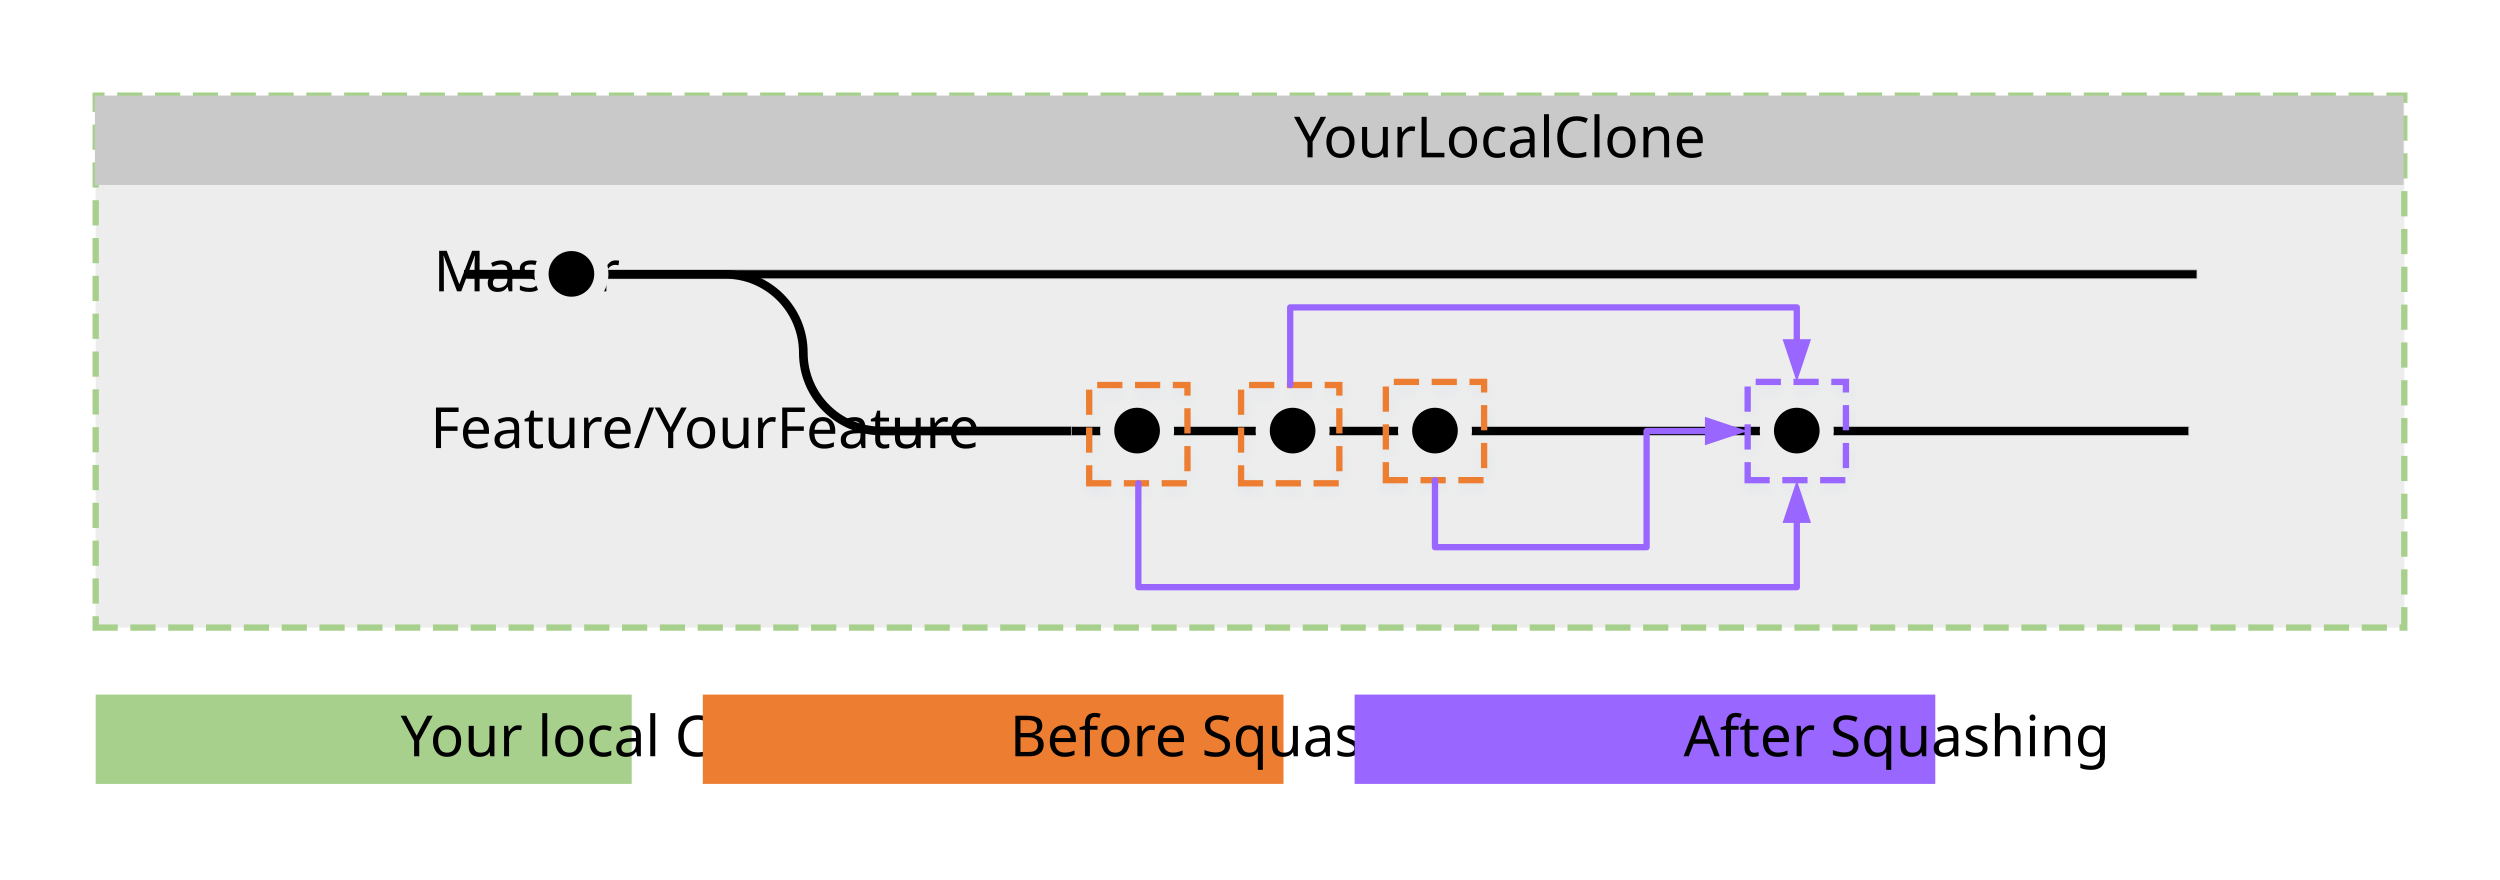
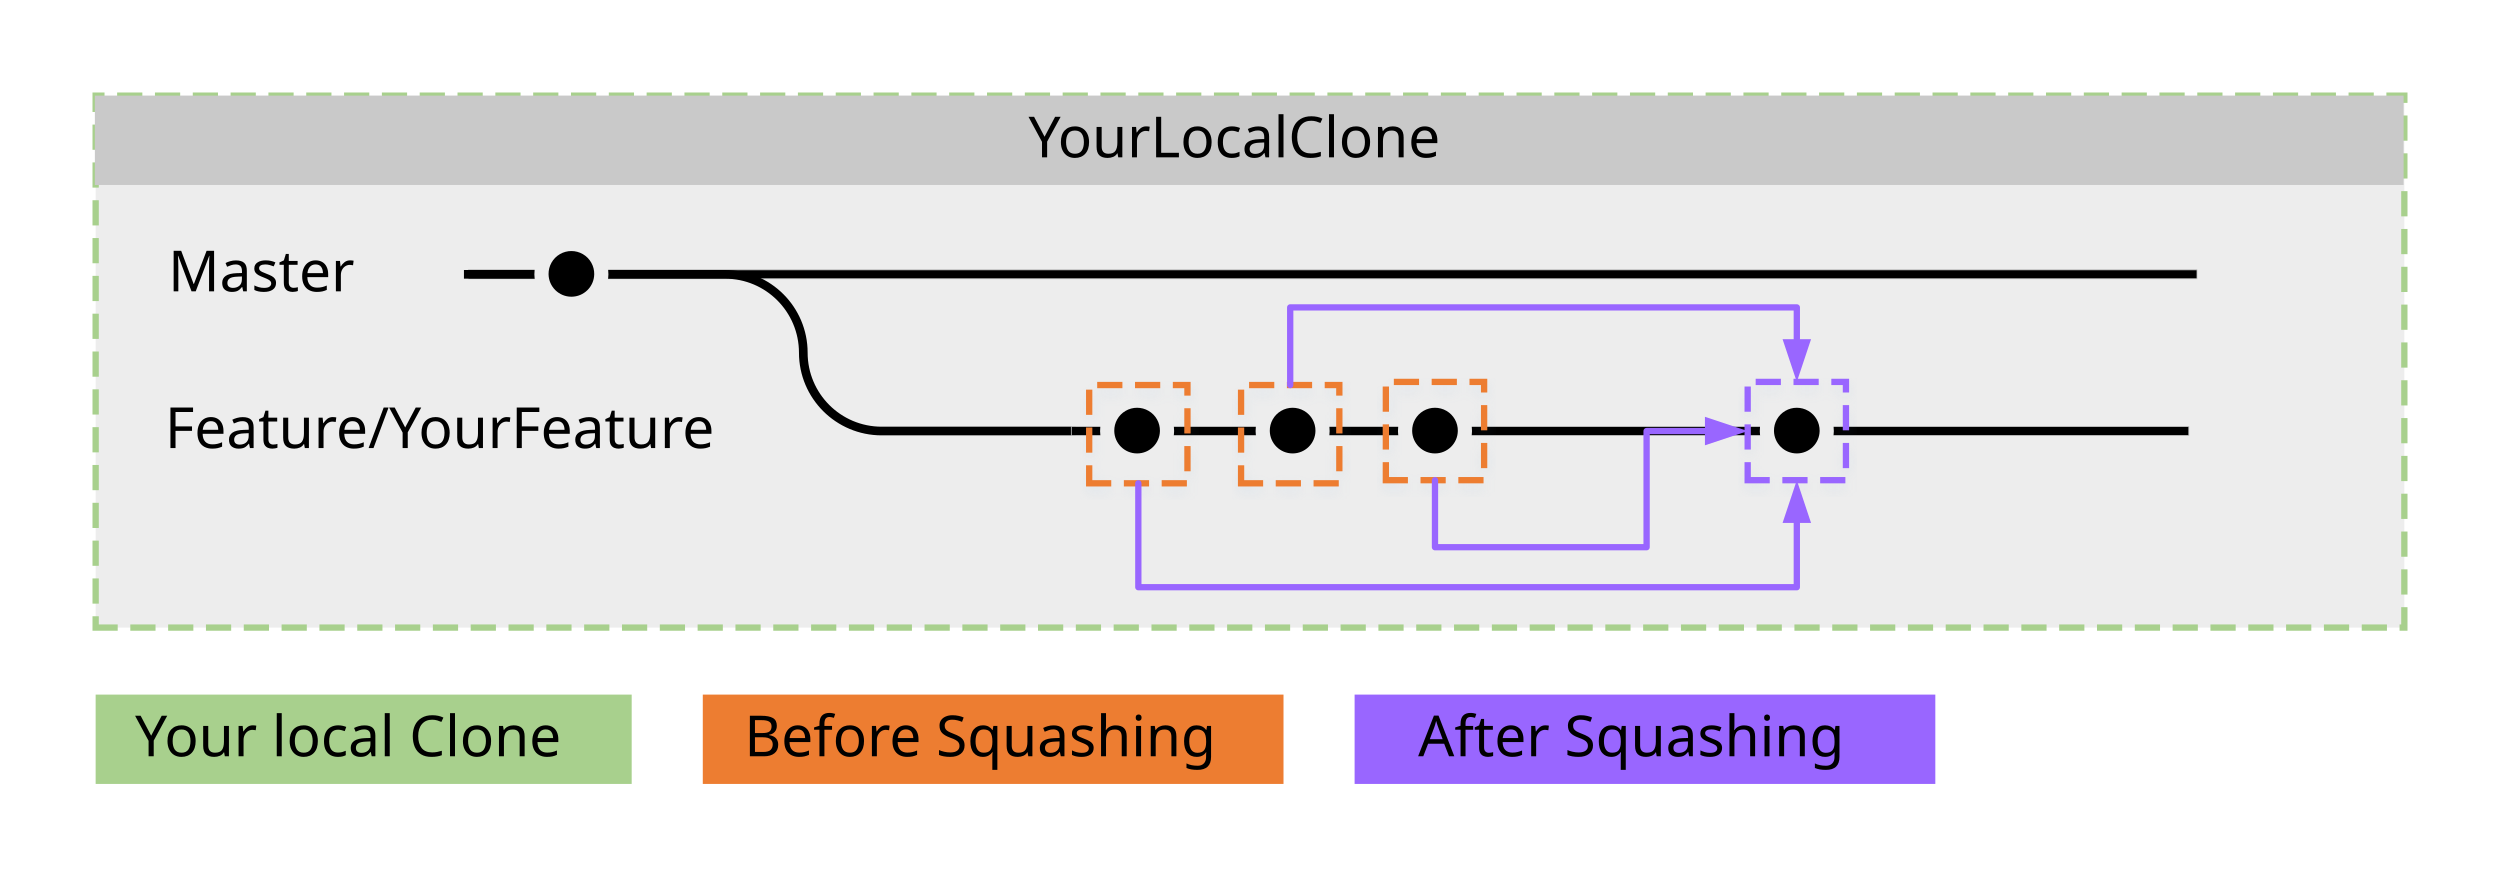
- <svg xmlns="http://www.w3.org/2000/svg" xmlns:ns1="http://schemas.microsoft.com/visio/2003/SVGExtensions/" xmlns:xlink="http://www.w3.org/1999/xlink" width="11.017in" height="3.876in" viewBox="0 0 793.215 279.079" xml:space="preserve" color-interpolation-filters="sRGB" class="st18">
-   <ns1:documentProperties ns1:langID="1031" ns1:metric="true" ns1:viewMarkup="false">
-     <ns1:userDefs>
-       <ns1:ud ns1:nameU="msvNoAutoConnect" ns1:val="VT0(0):26" />
-       <ns1:ud ns1:nameU="visV14CFF" ns1:prompt="" ns1:val="VT0(1):26" />
-       <ns1:ud ns1:nameU="visFlowchartType" ns1:prompt="" ns1:val="VT4(CrossFunctional)" />
-     </ns1:userDefs>
-   </ns1:documentProperties>
-   <style type="text/css">
- 	
- 		.st1 {fill:#ededed;stroke:#a8d08d;stroke-dasharray:6,6;stroke-width:2}
- 		.st2 {fill:#000000;stroke:#c7c8c8;stroke-width:0.25}
- 		.st3 {fill:#ededed;stroke:none;stroke-width:0.25}
- 		.st4 {fill:#000000;font-family:Montserrat;font-size:1.5em}
- 		.st5 {fill:none;stroke:none;stroke-width:2}
- 		.st6 {fill:#c9c9c9;stroke:none;stroke-width:0.25}
- 		.st7 {fill:#a8d08d;stroke:none;stroke-width:2}
- 		.st8 {fill:#ed7d31;stroke:none;stroke-width:2}
- 		.st9 {stroke:#000000;stroke-width:2.75}
- 		.st10 {fill:#000000;stroke:#ededed;stroke-width:4.5}
- 		.st11 {visibility:visible}
- 		.st12 {fill:none;filter:url(#filter_2);stroke:#5b9bd5;stroke-dasharray:6,6;stroke-opacity:0.22}
- 		.st13 {fill:none;stroke:#ed7d31;stroke-dasharray:6,6;stroke-width:2}
- 		.st14 {fill:none;stroke:#9966ff;stroke-dasharray:6,6;stroke-width:2}
- 		.st15 {fill:#9966ff;stroke:none;stroke-width:2}
- 		.st16 {marker-end:url(#mrkr13-68);stroke:#9966ff;stroke-linecap:round;stroke-linejoin:round;stroke-width:2}
- 		.st17 {fill:#9966ff;fill-opacity:1;stroke:#9966ff;stroke-opacity:1;stroke-width:0.442}
- 		.st18 {fill:none;fill-rule:evenodd;font-size:12px;overflow:visible;stroke-linecap:square;stroke-miterlimit:3}
- 	
- 	</style>
+ <svg xmlns="http://www.w3.org/2000/svg" xmlns:xlink="http://www.w3.org/1999/xlink" width="1057.622" height="372.106" class="st18" color-interpolation-filters="sRGB" viewBox="0 0 793.215 279.079" xml:space="preserve">
+   <style type="text/css">.st1{fill:#ededed;stroke:#a8d08d;stroke-dasharray:6,6;stroke-width:2}.st2,.st3{fill:#000;stroke:#c7c8c8;stroke-width:.25}.st3{fill:#ededed;stroke:none}.st4{fill:#000;font-family:Montserrat;font-size:1.5em}.st5{fill:none;stroke:none;stroke-width:2}.st6,.st7,.st8{fill:#c9c9c9;stroke:none;stroke-width:.25}.st7,.st8{fill:#a8d08d;stroke-width:2}.st8{fill:#ed7d31}.st9{stroke:#000;stroke-width:2.75}.st10{fill:#000;stroke:#ededed;stroke-width:4.5}.st11{visibility:visible}.st12{filter:url(#filter_2);stroke:#5b9bd5;stroke-opacity:.22}.st12,.st13,.st14{fill:none;stroke-dasharray:6,6}.st13{stroke:#ed7d31;stroke-width:2}.st14{stroke:#96f}.st14,.st15,.st16{stroke-width:2}.st15{fill:#96f;stroke:none}.st16{marker-end:url(#mrkr13-68);stroke:#96f;stroke-linecap:round;stroke-linejoin:round}.st17{fill:#96f;fill-opacity:1;stroke:#96f;stroke-opacity:1;stroke-width:.442}.st18{fill:none;fill-rule:evenodd;font-size:12px;overflow:visible;stroke-linecap:square;stroke-miterlimit:3}</style>
  <defs id="Markers">
    <g id="lend13">
-       <path d="M 3 1 L 0 0 L 3 -1 L 3 1 " style="stroke:none" />
+       <path d="M 3 1 L 0 0 L 3 -1 L 3 1" style="stroke:none" />
    </g>
-     <marker id="mrkr13-68" class="st17" ns1:arrowType="13" ns1:arrowSize="2" ns1:setback="6.78" refX="-6.78" orient="auto" markerUnits="strokeWidth" overflow="visible">
-       <use xlink:href="#lend13" transform="scale(-2.26,-2.26) " />
+     <marker id="mrkr13-68" class="st17" markerUnits="strokeWidth" orient="auto" overflow="visible" refX="-6.78">
+       <use transform="scale(-2.26,-2.26)" xlink:href="#lend13" />
    </marker>
  </defs>
  <defs id="Filters">
    <filter id="filter_2">
      <feGaussianBlur stdDeviation="2" />
    </filter>
  </defs>
-   <g ns1:mID="0" ns1:index="1" ns1:groupContext="foregroundPage">
-     <ns1:userDefs>
-       <ns1:ud ns1:nameU="msvThemeOrder" ns1:val="VT0(0):26" />
-     </ns1:userDefs>
-     <ns1:pageProperties ns1:drawingScale="0.0393701" ns1:pageScale="0.0393701" ns1:drawingUnits="24" ns1:shadowOffsetX="8.50394" ns1:shadowOffsetY="-8.50394" />
-     <ns1:layer ns1:name="Verbinder" ns1:index="0" />
-     <g id="shape152-1" ns1:mID="152" ns1:groupContext="shape" transform="translate(30.3465,-79.9528)">
-       <ns1:userDefs>
-         <ns1:ud ns1:nameU="visVersion" ns1:val="VT0(15):26" />
-       </ns1:userDefs>
+   <g>
+     <g id="shape152-1" transform="translate(30.3465,-79.9528)">
      <path d="M0 279.08 L732.52 279.08 L732.52 110.3 L0 110.3 L0 279.08 Z" class="st1" />
    </g>
-     <g id="group153-3" transform="translate(272.466,-182.544)" ns1:mID="153" ns1:groupContext="group">
- 			</g>
-     <g id="shape154-4" ns1:mID="154" ns1:groupContext="shape" transform="translate(148.576,-190.622)">
-       <ns1:userDefs>
-         <ns1:ud ns1:nameU="visVersion" ns1:val="VT0(15):26" />
-       </ns1:userDefs>
-       <rect x="0" y="276.244" width="548.504" height="2.835" class="st2" />
+     <g id="group153-3" transform="translate(272.466,-182.544)" />
+     <g id="shape154-4" transform="translate(148.576,-190.622)">
+       <rect width="548.504" height="2.835" x="0" y="276.244" class="st2" />
    </g>
-     <g id="shape155-6" ns1:mID="155" ns1:groupContext="shape" transform="translate(42.277,-182.544)">
-       <ns1:userDefs>
-         <ns1:ud ns1:nameU="visVersion" ns1:val="VT0(15):26" />
-       </ns1:userDefs>
-       <ns1:textBlock ns1:margins="rect(4,4,4,4)" ns1:tabSpace="42.5197" />
-       <ns1:textRect cx="41.398" cy="269.583" width="82.8" height="18.992" />
-       <rect x="0" y="260.087" width="82.797" height="18.992" class="st3" />
-       <text x="11.07" y="274.98" class="st4" ns1:langID="1031">
-         <ns1:paragraph ns1:horizAlign="1" />
-         <ns1:tabList />Master</text>
+     <g id="shape155-6" transform="translate(42.277,-182.544)">
+       <rect width="82.797" height="18.992" x="0" y="260.087" class="st3" />
+       <text x="11.07" y="274.98" class="st4">Master</text>
    </g>
-     <g id="shape156-9" ns1:mID="156" ns1:groupContext="shape" transform="translate(54.1982,-168.654)">
-       <rect x="0" y="232.307" width="676.898" height="46.772" class="st5" />
+     <g id="shape156-9" transform="translate(54.1982,-168.654)">
+       <rect width="676.898" height="46.772" x="0" y="232.307" class="st5" />
    </g>
-     <g id="shape157-11" ns1:mID="157" ns1:groupContext="shape" transform="translate(30.1037,-220.386)">
-       <ns1:textBlock ns1:margins="rect(2,2,2,2)" ns1:tabSpace="42.5197" />
-       <ns1:textRect cx="366.261" cy="264.906" width="732.53" height="28.346" />
-       <rect x="0" y="250.732" width="732.522" height="28.346" class="st6" />
-       <text x="296.23" y="270.31" class="st4" ns1:langID="1031">
-         <ns1:paragraph ns1:horizAlign="1" />
-         <ns1:tabList />YourLocalClone</text>
+     <g id="shape157-11" transform="translate(30.1037,-220.386)">
+       <rect width="732.522" height="28.346" x="0" y="250.732" class="st6" />
+       <text x="296.23" y="270.31" class="st4">YourLocalClone</text>
    </g>
-     <g id="shape160-14" ns1:mID="160" ns1:groupContext="shape" transform="translate(54.1982,-107)">
-       <rect x="0" y="232.307" width="676.898" height="46.772" class="st5" />
+     <g id="shape160-14" transform="translate(54.1982,-107)">
+       <rect width="676.898" height="46.772" x="0" y="232.307" class="st5" />
    </g>
-     <g id="shape162-16" ns1:mID="162" ns1:groupContext="shape" transform="translate(30.3465,-30.3465)">
-       <ns1:userDefs>
-         <ns1:ud ns1:nameU="visVersion" ns1:val="VT0(15):26" />
-       </ns1:userDefs>
-       <ns1:textBlock ns1:margins="rect(4,4,4,4)" ns1:tabSpace="42.5197" />
-       <ns1:textRect cx="85.039" cy="264.906" width="170.08" height="28.346" />
-       <rect x="0" y="250.732" width="170.079" height="28.346" class="st7" />
-       <text x="12.52" y="270.31" class="st4" ns1:langID="1031">
-         <ns1:paragraph ns1:horizAlign="1" />
-         <ns1:tabList />Your local Clone</text>
+     <g id="shape162-16" transform="translate(30.3465,-30.3465)">
+       <rect width="170.079" height="28.346" x="0" y="250.732" class="st7" />
+       <text x="12.52" y="270.31" class="st4">Your local Clone</text>
    </g>
-     <g id="shape166-19" ns1:mID="166" ns1:groupContext="shape" transform="translate(41.5683,-132.819)">
-       <ns1:userDefs>
-         <ns1:ud ns1:nameU="visVersion" ns1:val="VT0(15):26" />
-       </ns1:userDefs>
-       <ns1:textBlock ns1:margins="rect(4,4,4,4)" ns1:tabSpace="42.5197" />
-       <ns1:textRect cx="102.756" cy="269.583" width="205.52" height="18.992" />
-       <rect x="0" y="260.087" width="205.512" height="18.992" class="st3" />
-       <text x="10.76" y="274.98" class="st4" ns1:langID="1031">
-         <ns1:paragraph ns1:horizAlign="1" />
-         <ns1:tabList />Feature/YourFeature</text>
+     <g id="shape166-19" transform="translate(41.5683,-132.819)">
+       <rect width="205.512" height="18.992" x="0" y="260.087" class="st3" />
+       <text x="10.76" y="274.98" class="st4">Feature/YourFeature</text>
    </g>
-     <g id="shape167-22" ns1:mID="167" ns1:groupContext="shape" transform="translate(222.986,-30.3465)">
-       <ns1:userDefs>
-         <ns1:ud ns1:nameU="visVersion" ns1:val="VT0(15):26" />
-       </ns1:userDefs>
-       <ns1:textBlock ns1:margins="rect(4,4,4,4)" ns1:tabSpace="42.5197" />
-       <ns1:textRect cx="92.126" cy="264.906" width="184.26" height="28.346" />
-       <rect x="0" y="250.732" width="184.252" height="28.346" class="st8" />
-       <text x="13.19" y="270.31" class="st4" ns1:langID="1031">
-         <ns1:paragraph ns1:horizAlign="1" />
-         <ns1:tabList />Before Squashing</text>
+     <g id="shape167-22" transform="translate(222.986,-30.3465)">
+       <rect width="184.252" height="28.346" x="0" y="250.732" class="st8" />
+       <text x="13.19" y="270.31" class="st4">Before Squashing</text>
    </g>
-     <g id="shape168-25" ns1:mID="168" ns1:groupContext="shape" ns1:layerMember="0" transform="translate(148.576,-192.04)">
-       <path d="M0 279.08 L81.44 279.08 A24.862 24.862 0 0 1 106.3 303.94 L106.3 303.94 A24.862 24.862 -180 0 0 131.16 328.8        L191.34 328.8" class="st9" />
+     <g id="shape168-25" transform="translate(148.576,-192.04)">
+       <path d="M0 279.08 L81.44 279.08 A24.862 24.862 0 0 1 106.3 303.94 L106.3 303.94 A24.862 24.862 -180 0 0 131.16 328.8 L191.34 328.8" class="st9" />
    </g>
-     <g id="shape169-28" ns1:mID="169" ns1:groupContext="shape" transform="translate(339.915,-140.898)">
-       <ns1:userDefs>
-         <ns1:ud ns1:nameU="visVersion" ns1:val="VT0(15):26" />
-       </ns1:userDefs>
-       <rect x="0" y="276.244" width="354.573" height="2.835" class="st2" />
+     <g id="shape169-28" transform="translate(339.915,-140.898)">
+       <rect width="354.573" height="2.835" x="0" y="276.244" class="st2" />
    </g>
-     <g id="shape170-30" ns1:mID="170" ns1:groupContext="shape" transform="translate(560.608,-132.819)">
-       <ns1:userDefs>
-         <ns1:ud ns1:nameU="visVersion" ns1:val="VT0(15):26" />
-       </ns1:userDefs>
+     <g id="shape170-30" transform="translate(560.608,-132.819)">
      <path d="M0 269.58 A9.496 9.496 0 1 1 18.99 269.58 A9.496 9.496 0 0 1 0 269.58 Z" class="st10" />
    </g>
-     <g id="shape171-32" ns1:mID="171" ns1:groupContext="shape" transform="translate(400.636,-132.819)">
-       <ns1:userDefs>
-         <ns1:ud ns1:nameU="visVersion" ns1:val="VT0(15):26" />
-       </ns1:userDefs>
+     <g id="shape171-32" transform="translate(400.636,-132.819)">
      <path d="M0 269.58 A9.496 9.496 0 1 1 18.99 269.58 A9.496 9.496 0 0 1 0 269.58 Z" class="st10" />
    </g>
-     <g id="shape172-34" ns1:mID="172" ns1:groupContext="shape" transform="translate(351.29,-132.819)">
-       <ns1:userDefs>
-         <ns1:ud ns1:nameU="visVersion" ns1:val="VT0(15):26" />
-       </ns1:userDefs>
+     <g id="shape172-34" transform="translate(351.29,-132.819)">
      <path d="M0 269.58 A9.496 9.496 0 1 1 18.99 269.58 A9.496 9.496 0 0 1 0 269.58 Z" class="st10" />
    </g>
-     <g id="shape173-36" ns1:mID="173" ns1:groupContext="shape" transform="translate(345.584,-125.732)">
-       <ns1:userDefs>
-         <ns1:ud ns1:nameU="visVersion" ns1:val="VT0(15):26" />
-       </ns1:userDefs>
-       <g id="shadow173-37" ns1:groupContext="shadow" ns1:shadowOffsetX="0.345598" ns1:shadowOffsetY="-1.97279" ns1:shadowType="1" transform="matrix(1,0,0,1,0.345598,1.97279)" class="st11">
-         <path d="M0 279.08 L31.18 279.08 L31.18 247.9 L0 247.9 L0 279.08 Z" class="st12" />
+     <g id="shape173-36" transform="translate(345.584,-125.732)">
+       <g id="shadow173-37" class="st11">
+         <path d="M0 279.08 L31.18 279.08 L31.18 247.9 L0 247.9 L0 279.08 Z" class="st12" transform="matrix(1,0,0,1,0.345598,1.97279)" />
      </g>
      <path d="M0 279.08 L31.18 279.08 L31.18 247.9 L0 247.9 L0 279.08 Z" class="st13" />
    </g>
-     <g id="shape174-41" ns1:mID="174" ns1:groupContext="shape" transform="translate(393.773,-125.732)">
-       <ns1:userDefs>
-         <ns1:ud ns1:nameU="visVersion" ns1:val="VT0(15):26" />
-       </ns1:userDefs>
-       <g id="shadow174-42" ns1:groupContext="shadow" ns1:shadowOffsetX="0.345598" ns1:shadowOffsetY="-1.97279" ns1:shadowType="1" transform="matrix(1,0,0,1,0.345598,1.97279)" class="st11">
-         <path d="M0 279.08 L31.18 279.08 L31.18 247.9 L0 247.9 L0 279.08 Z" class="st12" />
+     <g id="shape174-41" transform="translate(393.773,-125.732)">
+       <g id="shadow174-42" class="st11">
+         <path d="M0 279.08 L31.18 279.08 L31.18 247.9 L0 247.9 L0 279.08 Z" class="st12" transform="matrix(1,0,0,1,0.345598,1.97279)" />
      </g>
      <path d="M0 279.08 L31.18 279.08 L31.18 247.9 L0 247.9 L0 279.08 Z" class="st13" />
    </g>
-     <g id="shape175-46" ns1:mID="175" ns1:groupContext="shape" transform="translate(554.513,-126.724)">
-       <ns1:userDefs>
-         <ns1:ud ns1:nameU="visVersion" ns1:val="VT0(15):26" />
-       </ns1:userDefs>
-       <g id="shadow175-47" ns1:groupContext="shadow" ns1:shadowOffsetX="0.345598" ns1:shadowOffsetY="-1.97279" ns1:shadowType="1" transform="matrix(1,0,0,1,0.345598,1.97279)" class="st11">
-         <path d="M0 279.08 L31.18 279.08 L31.18 247.9 L0 247.9 L0 279.08 Z" class="st12" />
+     <g id="shape175-46" transform="translate(554.513,-126.724)">
+       <g id="shadow175-47" class="st11">
+         <path d="M0 279.08 L31.18 279.08 L31.18 247.9 L0 247.9 L0 279.08 Z" class="st12" transform="matrix(1,0,0,1,0.345598,1.97279)" />
      </g>
      <path d="M0 279.08 L31.18 279.08 L31.18 247.9 L0 247.9 L0 279.08 Z" class="st14" />
    </g>
-     <g id="shape176-51" ns1:mID="176" ns1:groupContext="shape" transform="translate(171.799,-182.544)">
-       <ns1:userDefs>
-         <ns1:ud ns1:nameU="visVersion" ns1:val="VT0(15):26" />
-       </ns1:userDefs>
+     <g id="shape176-51" transform="translate(171.799,-182.544)">
      <path d="M0 269.58 A9.496 9.496 0 1 1 18.99 269.58 A9.496 9.496 0 0 1 0 269.58 Z" class="st10" />
    </g>
-     <g id="shape177-53" ns1:mID="177" ns1:groupContext="shape" transform="translate(429.798,-30.3465)">
-       <ns1:userDefs>
-         <ns1:ud ns1:nameU="visVersion" ns1:val="VT0(15):26" />
-       </ns1:userDefs>
-       <ns1:textBlock ns1:margins="rect(4,4,4,4)" ns1:tabSpace="42.5197" />
-       <ns1:textRect cx="92.126" cy="264.906" width="184.26" height="28.346" />
-       <rect x="0" y="250.732" width="184.252" height="28.346" class="st15" />
-       <text x="20.15" y="270.31" class="st4" ns1:langID="1031">
-         <ns1:paragraph ns1:horizAlign="1" />
-         <ns1:tabList />After Squashing</text>
+     <g id="shape177-53" transform="translate(429.798,-30.3465)">
+       <rect width="184.252" height="28.346" x="0" y="250.732" class="st15" />
+       <text x="20.15" y="270.31" class="st4">After Squashing</text>
    </g>
-     <g id="shape178-56" ns1:mID="178" ns1:groupContext="shape" transform="translate(445.805,-132.819)">
-       <ns1:userDefs>
-         <ns1:ud ns1:nameU="visVersion" ns1:val="VT0(15):26" />
-       </ns1:userDefs>
+     <g id="shape178-56" transform="translate(445.805,-132.819)">
      <path d="M0 269.58 A9.496 9.496 0 1 1 18.99 269.58 A9.496 9.496 0 0 1 0 269.58 Z" class="st10" />
    </g>
-     <g id="shape179-58" ns1:mID="179" ns1:groupContext="shape" transform="translate(439.71,-126.724)">
-       <ns1:userDefs>
-         <ns1:ud ns1:nameU="visVersion" ns1:val="VT0(15):26" />
-       </ns1:userDefs>
-       <g id="shadow179-59" ns1:groupContext="shadow" ns1:shadowOffsetX="0.345598" ns1:shadowOffsetY="-1.97279" ns1:shadowType="1" transform="matrix(1,0,0,1,0.345598,1.97279)" class="st11">
-         <path d="M0 279.08 L31.18 279.08 L31.18 247.9 L0 247.9 L0 279.08 Z" class="st12" />
+     <g id="shape179-58" transform="translate(439.71,-126.724)">
+       <g id="shadow179-59" class="st11">
+         <path d="M0 279.08 L31.18 279.08 L31.18 247.9 L0 247.9 L0 279.08 Z" class="st12" transform="matrix(1,0,0,1,0.345598,1.97279)" />
      </g>
      <path d="M0 279.08 L31.18 279.08 L31.18 247.9 L0 247.9 L0 279.08 Z" class="st13" />
    </g>
-     <g id="shape181-63" ns1:mID="181" ns1:groupContext="shape" ns1:layerMember="0" transform="translate(455.301,-126.724)">
+     <g id="shape181-63" transform="translate(455.301,-126.724)">
      <path d="M0 279.08 L0 300.34 L67.14 300.34 L67.14 263.49 L85.65 263.49" class="st16" />
    </g>
-     <g id="shape182-69" ns1:mID="182" ns1:groupContext="shape" ns1:layerMember="0" transform="translate(409.364,-150.323)">
+     <g id="shape182-69" transform="translate(409.364,-150.323)">
      <path d="M0 272.49 L-0 247.86 L160.74 247.86 L160.74 257.94" class="st16" />
    </g>
-     <g id="shape183-74" ns1:mID="183" ns1:groupContext="shape" ns1:layerMember="0" transform="translate(361.175,-119.142)">
+     <g id="shape183-74" transform="translate(361.175,-119.142)">
      <path d="M0 272.49 L0 305.45 L208.93 305.45 L208.93 285.06" class="st16" />
    </g>
  </g>
</svg>
